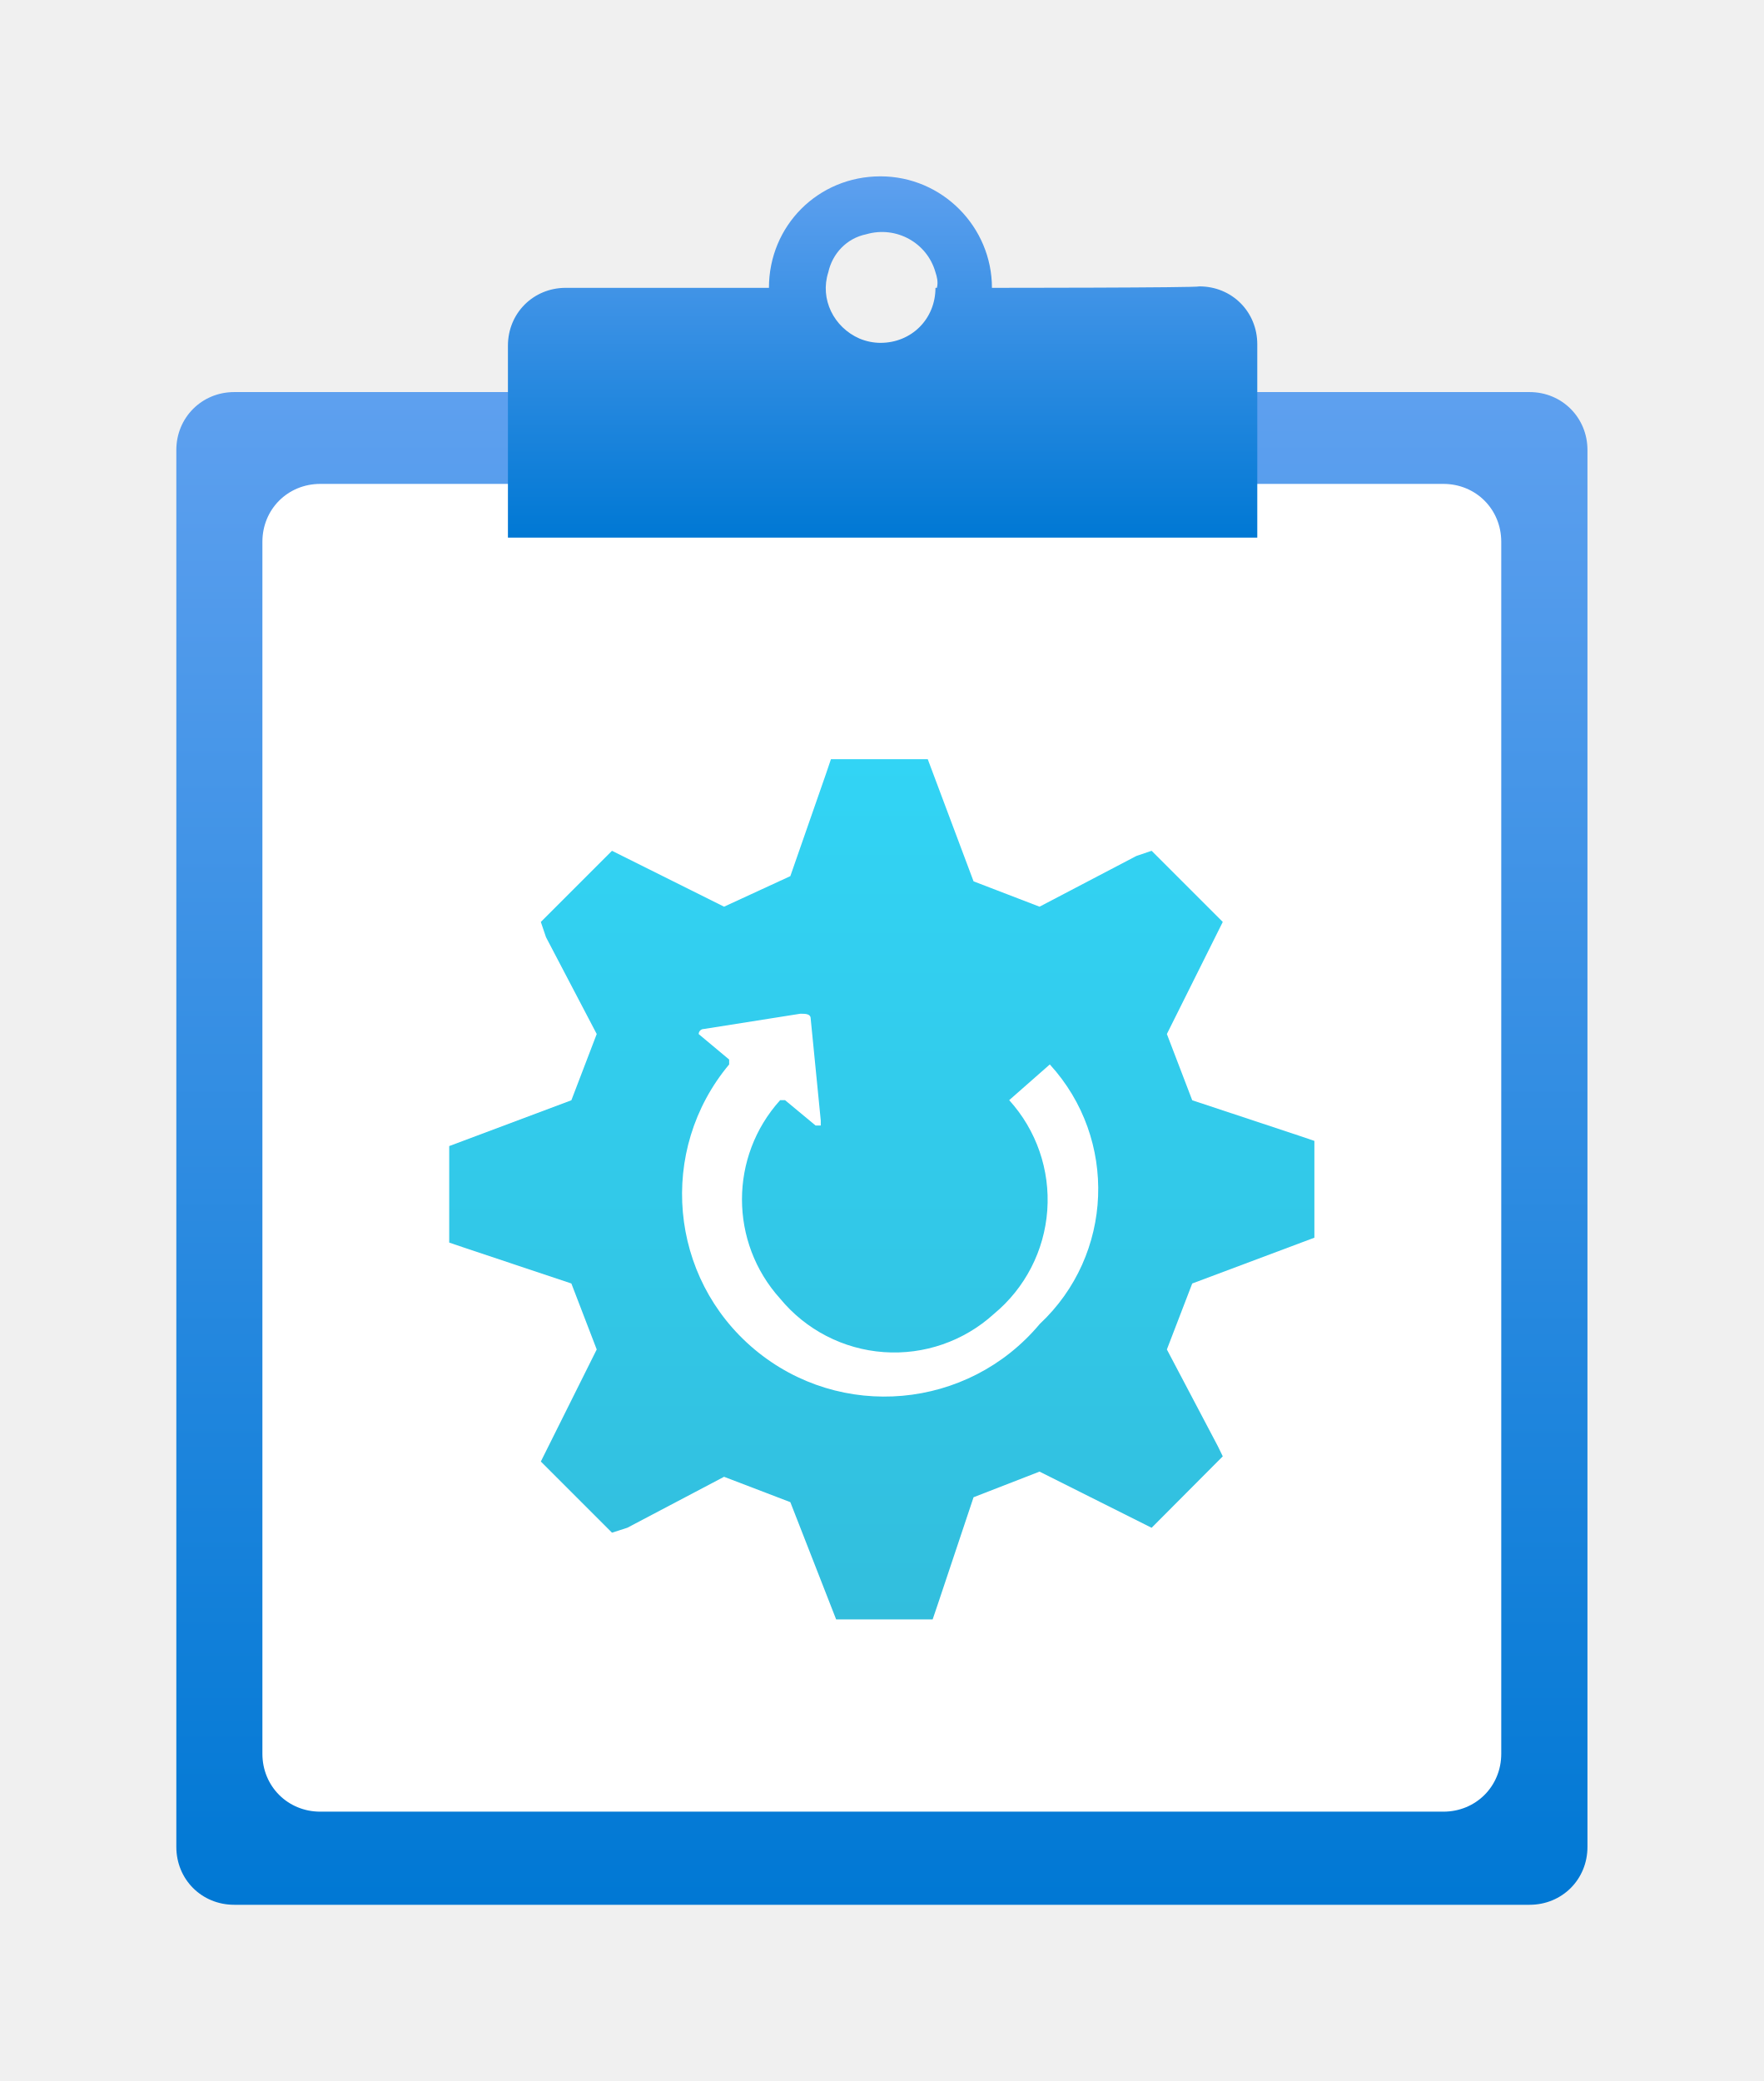
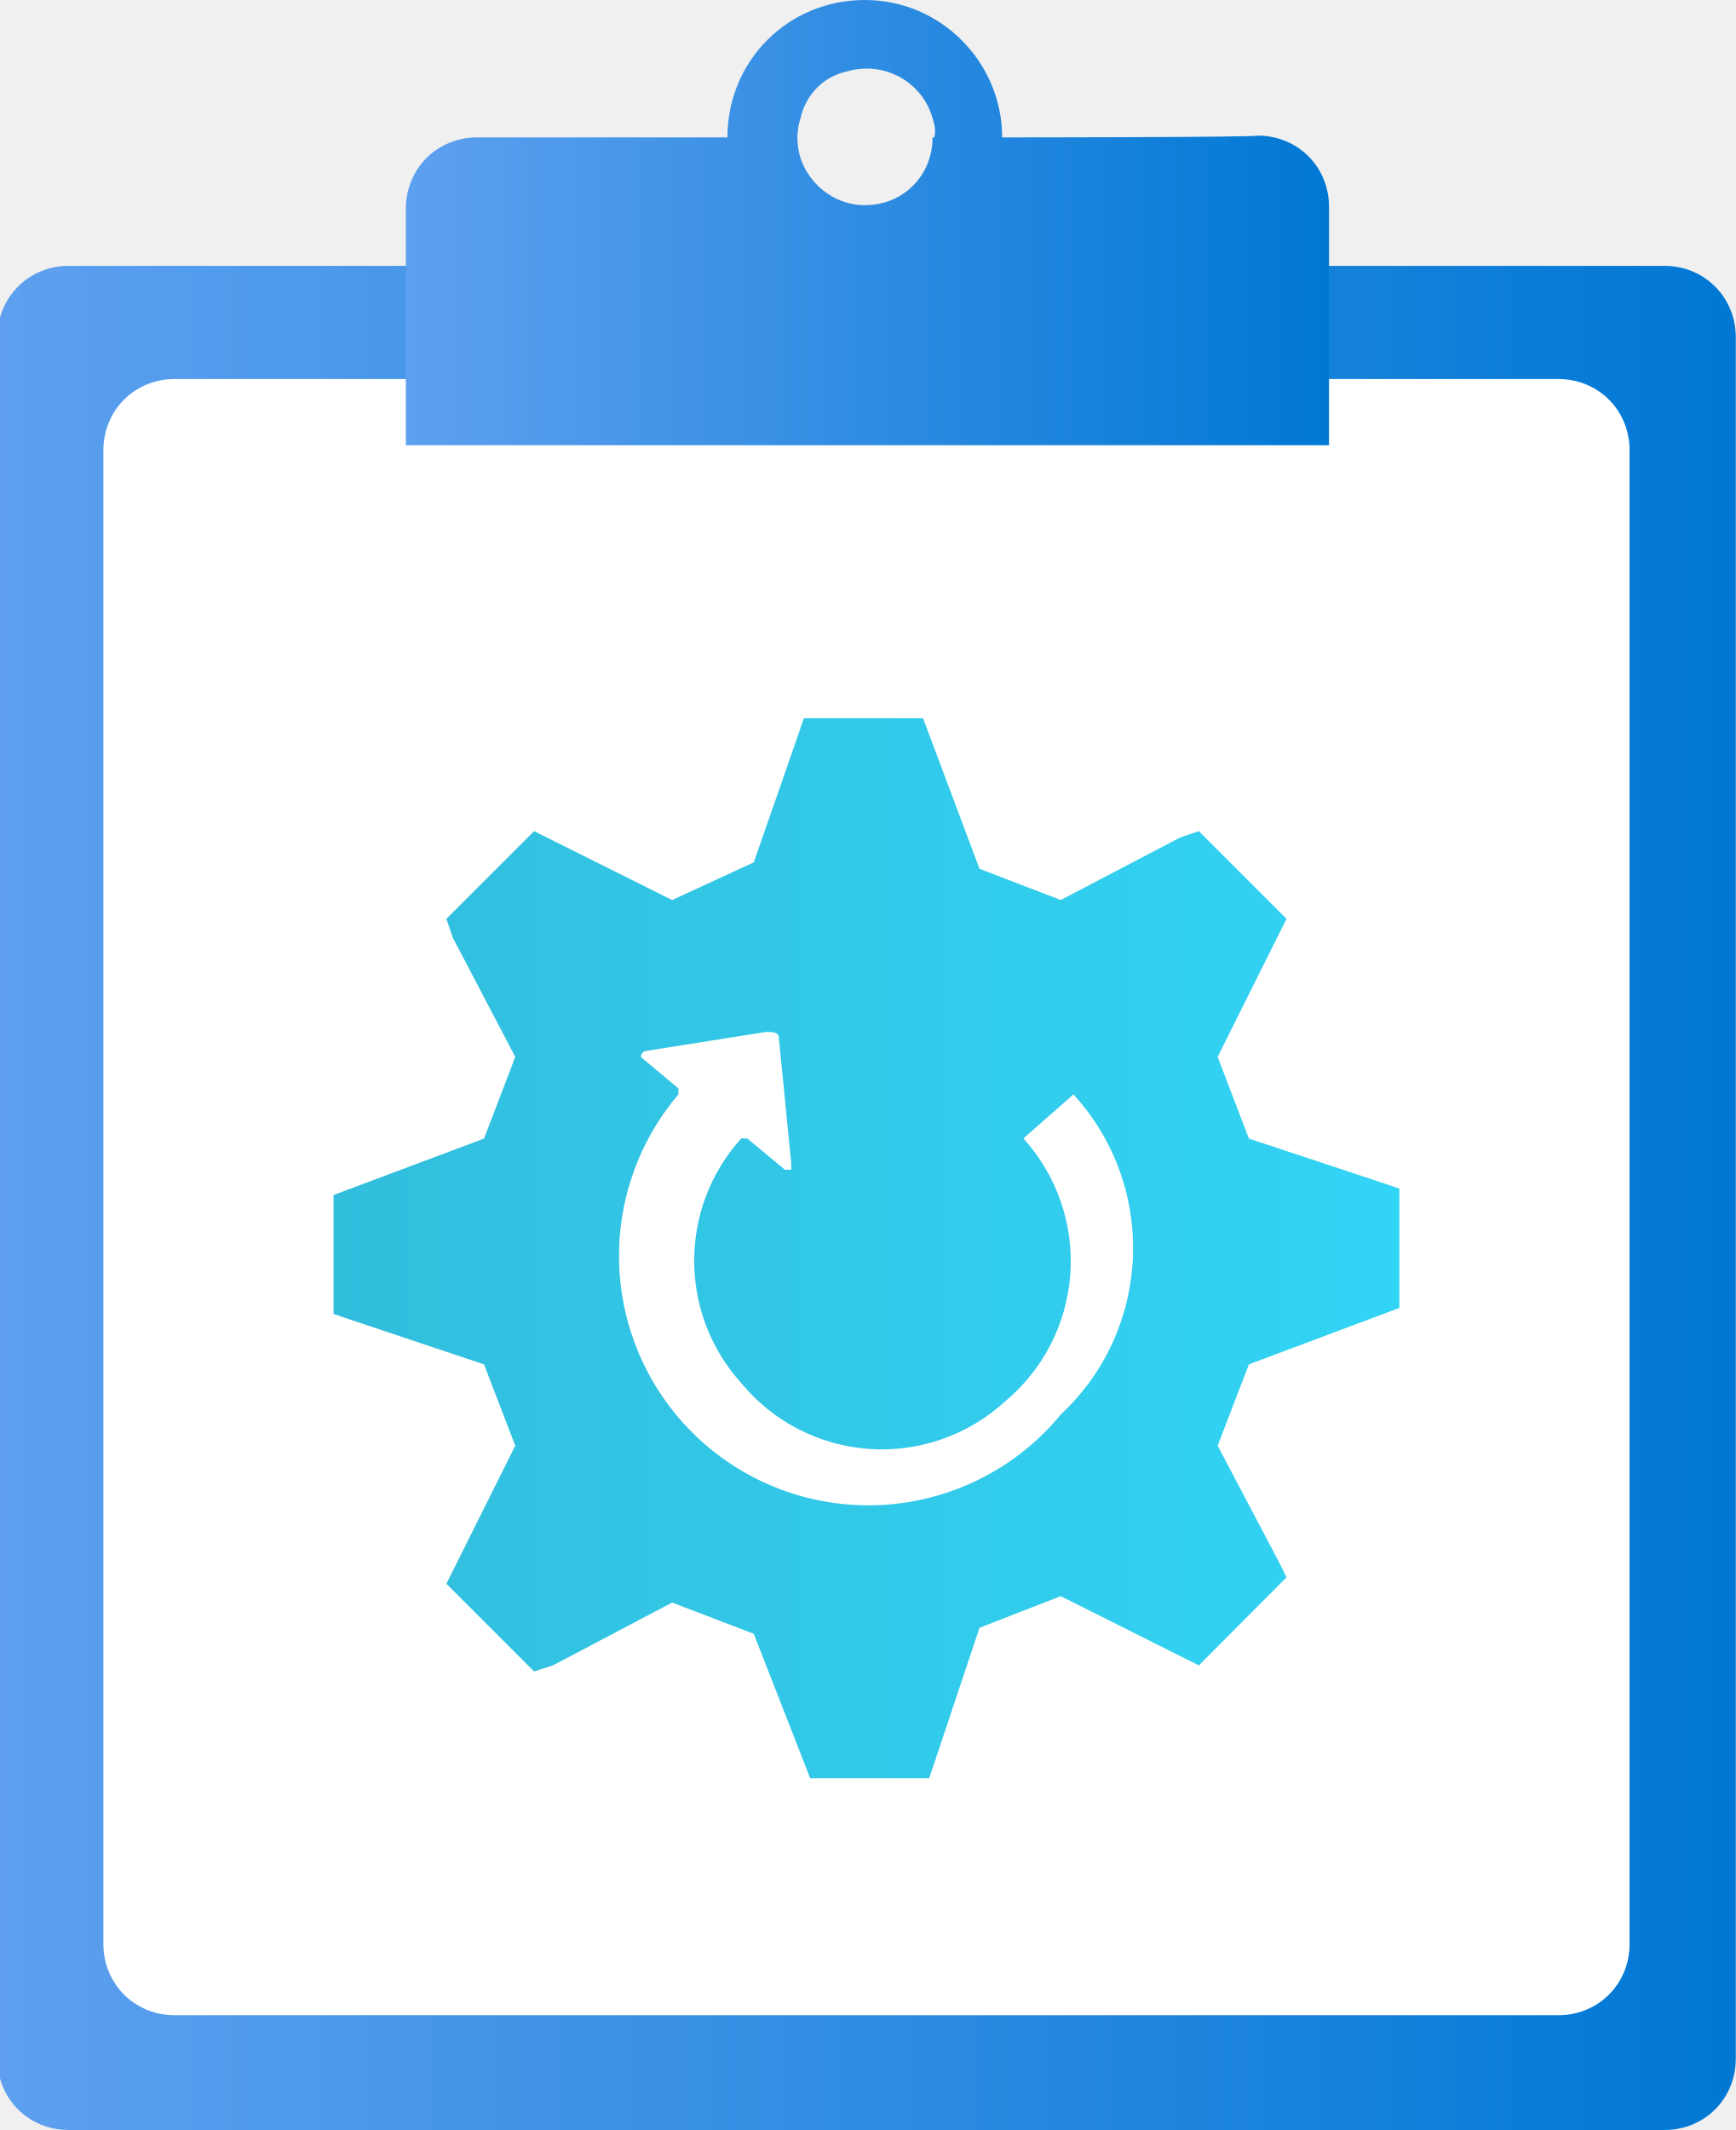
- <svg xmlns="http://www.w3.org/2000/svg" xmlns:ns1="http://schemas.microsoft.com/visio/2003/SVGExtensions/" width="0.85in" height="1.003in" viewBox="0 0 61.217 72.237" xml:space="preserve" color-interpolation-filters="sRGB" class="st5">
+ <svg xmlns="http://www.w3.org/2000/svg" xmlns:ns1="http://schemas.microsoft.com/visio/2003/SVGExtensions/" xmlns:xlink="http://www.w3.org/1999/xlink" width="65.207" height="79.998" viewBox="0 0 48.905 59.999" xml:space="preserve" class="st5" version="1.1" id="svg7160" style="font-size:12px;overflow:visible;color-interpolation-filters:sRGB;fill:none;fill-rule:evenodd;stroke-linecap:square;stroke-miterlimit:3">
  <ns1:documentProperties ns1:langID="1033" ns1:viewMarkup="false" />
-   <style type="text/css">
+   <style type="text/css" id="style7112">
	
		.st1 {fill:url(#grad0-6);stroke:none;stroke-linecap:butt;stroke-width:6.12}
		.st2 {fill:#ffffff;stroke:none;stroke-linecap:butt;stroke-width:6.12}
		.st3 {fill:url(#grad0-15);stroke:none;stroke-linecap:butt;stroke-width:0.75}
		.st4 {fill:#ffffff;stroke:none;stroke-linecap:butt;stroke-width:0.75}
		.st5 {fill:none;fill-rule:evenodd;font-size:12px;overflow:visible;stroke-linecap:square;stroke-miterlimit:3}
	
	</style>
  <defs id="Patterns_And_Gradients">
-     <linearGradient id="grad0-6" x1="0" y1="0" x2="1" y2="0" gradientTransform="rotate(90 0.5 0.5)">
-       <stop offset="0" stop-color="#5ea0ef" stop-opacity="1" />
-       <stop offset="1" stop-color="#0078d4" stop-opacity="1" />
+     <linearGradient id="grad0-6" x1="0" y1="0" x2="1" y2="0" gradientTransform="rotate(90,0.5,0.5)">
+       <stop offset="0" stop-color="#5ea0ef" stop-opacity="1" id="stop7114" />
+       <stop offset="1" stop-color="#0078d4" stop-opacity="1" id="stop7116" />
    </linearGradient>
-     <linearGradient id="grad0-15" x1="0" y1="0" x2="1" y2="0" gradientTransform="rotate(-90 0.5 0.5)">
-       <stop offset="0" stop-color="#32bedd" stop-opacity="1" />
-       <stop offset="1" stop-color="#32d4f5" stop-opacity="1" />
+     <linearGradient id="grad0-15" x1="0" y1="42.5" x2="29.945" y2="42.5" gradientTransform="scale(1.002843,0.9971655)" gradientUnits="userSpaceOnUse">
+       <stop offset="0" stop-color="#32bedd" stop-opacity="1" id="stop7119" />
+       <stop offset="1" stop-color="#32d4f5" stop-opacity="1" id="stop7121" />
    </linearGradient>
+     <linearGradient xlink:href="#grad0-6" id="linearGradient7166" gradientTransform="scale(0.9658026,1.035408)" x1="0" y1="19.055" x2="50.714" y2="19.055" gradientUnits="userSpaceOnUse" />
+     <linearGradient xlink:href="#grad0-6" id="linearGradient7168" gradientTransform="scale(1.440195,0.6943502)" x1="0" y1="85.98" x2="18.06" y2="85.98" gradientUnits="userSpaceOnUse" />
  </defs>
-   <g ns1:mID="0" ns1:index="1" ns1:groupContext="foregroundPage">
+   <g ns1:mID="0" ns1:index="1" ns1:groupContext="foregroundPage" id="g7158" transform="translate(-6.195,-6.1213)">
    <ns1:pageProperties ns1:drawingScale="1" ns1:pageScale="1" ns1:drawingUnits="19" ns1:shadowOffsetX="9" ns1:shadowOffsetY="-9" />
    <g id="group1430-1" transform="translate(6.12,-6.12)" ns1:mID="1430" ns1:groupContext="group">
      <g id="group1016-2" ns1:mID="1016" ns1:groupContext="group">
        <g id="shape1017-3" ns1:mID="1017" ns1:groupContext="shape">
-           <path d="M2.01 19.73 L46.97 19.73 C48.1 19.73 48.98 20.62 48.98 21.74 L48.98 70.23 C48.98 71.36 48.1 72.24 46.97          72.24 L2.01 72.24 C0.88 72.24 0 71.36 0 70.23 L0 21.74 C0 20.62 0.88 19.73 2.01 19.73 Z" class="st1" />
+           <path d="m 2.01,19.73 h 44.96 c 1.13,0 2.01,0.89 2.01,2.01 v 48.49 c 0,1.13 -0.88,2.01 -2.01,2.01 H 2.01 C 0.88,72.24 0,71.36 0,70.23 V 21.74 c 0,-1.12 0.88,-2.01 2.01,-2.01 z" class="st1" id="path7133" style="fill:url(#linearGradient7166);stroke:none;stroke-width:6.12;stroke-linecap:butt" />
        </g>
        <g id="shape1018-7" ns1:mID="1018" ns1:groupContext="shape" transform="translate(2.9876,-3.23248)">
-           <path d="M2.01 26.15 L40.99 26.15 C42.12 26.15 43 27.03 43 28.16 L43 70.23 C43 71.36 42.12 72.24 40.99 72.24          L2.01 72.24 C0.88 72.24 0 71.36 0 70.23 L0 28.16 C0 27.03 0.88 26.15 2.01 26.15 Z" class="st2" />
+           <path d="m 2.01,26.15 h 38.98 c 1.13,0 2.01,0.88 2.01,2.01 v 42.07 c 0,1.13 -0.88,2.01 -2.01,2.01 H 2.01 C 0.88,72.24 0,71.36 0,70.23 V 28.16 c 0,-1.13 0.88,-2.01 2.01,-2.01 z" class="st2" id="path7138" style="fill:#ffffff;stroke:none;stroke-width:6.12;stroke-linecap:butt" />
        </g>
        <g id="shape1019-9" ns1:mID="1019" ns1:groupContext="shape" transform="translate(11.5096,-47.4587)">
-           <path d="M16.8 63.57 C16.8 61.46 15.08 59.7 12.93 59.7 C10.77 59.7 9.06 61.41 9.06 63.57 L2.01 63.57 C0.88 63.57          0 64.45 0 65.58 L0 72.24 L26.01 72.24 L26.01 65.53 C26.01 64.4 25.13 63.52 24 63.52 C23.95 63.57          16.8 63.57 16.8 63.57 ZM12.44 61.71 C13.47 61.41 14.55 62 14.84 63.03 C14.84 63.03 14.84 63.03 14.84          63.03 C14.89 63.18 14.94 63.37 14.89 63.57 L14.84 63.57 C14.84 64.65 14.01 65.48 12.93 65.48 C12.69          65.48 12.44 65.43 12.2 65.33 C11.31 64.94 10.82 63.96 11.12 63.03 C11.26 62.39 11.75 61.85 12.44          61.71 Z" class="st1" />
+           <path d="m 16.8,63.57 c 0,-2.11 -1.72,-3.87 -3.87,-3.87 -2.16,0 -3.87,1.71 -3.87,3.87 H 2.01 C 0.88,63.57 0,64.45 0,65.58 v 6.66 h 26.01 v -6.71 c 0,-1.13 -0.88,-2.01 -2.01,-2.01 -0.05,0.05 -7.2,0.05 -7.2,0.05 z m -4.36,-1.86 c 1.03,-0.3 2.11,0.29 2.4,1.32 0,0 0,0 0,0 0.05,0.15 0.1,0.34 0.05,0.54 h -0.05 c 0,1.08 -0.83,1.91 -1.91,1.91 -0.24,0 -0.49,-0.05 -0.73,-0.15 -0.89,-0.39 -1.38,-1.37 -1.08,-2.3 0.14,-0.64 0.63,-1.18 1.32,-1.32 z" class="st1" id="path7143" style="fill:url(#linearGradient7168);stroke:none;stroke-width:6.12;stroke-linecap:butt" />
        </g>
      </g>
      <g id="shape1413-12" ns1:mID="1413" ns1:groupContext="shape" transform="translate(9.47169,-9.90659)">
-         <path d="M30.03 58.99 L30.03 55.63 L29.5 55.45 L25.79 54.22 L24.91 51.92 L26.85 48.03 L24.38 45.56 L23.85 45.74 L20.49         47.5 L18.2 46.62 L16.61 42.38 L13.25 42.38 L13.07 42.91 L11.84 46.44 L9.54 47.5 L5.65 45.56 L3.18 48.03         L3.36 48.56 L5.12 51.92 L4.24 54.22 L0 55.81 L0 59.16 L0.53 59.34 L4.24 60.58 L5.12 62.87 L3.18 66.76         L5.65 69.23 L6.18 69.06 L9.54 67.29 L11.84 68.17 L13.43 72.24 L16.78 72.24 L16.96 71.71 L18.2 68 L20.49         67.11 L24.38 69.06 L26.85 66.58 L26.68 66.23 L24.91 62.87 L25.79 60.58 L30.03 58.99 Z" class="st3" />
+         <path d="m 30.03,58.99 v -3.36 l -0.53,-0.18 -3.71,-1.23 -0.88,-2.3 1.94,-3.89 -2.47,-2.47 -0.53,0.18 -3.36,1.76 -2.29,-0.88 -1.59,-4.24 h -3.36 l -0.18,0.53 -1.23,3.53 -2.3,1.06 -3.89,-1.94 -2.47,2.47 0.18,0.53 1.76,3.36 -0.88,2.3 L 0,55.81 v 3.35 l 0.53,0.18 3.71,1.24 0.88,2.29 -1.94,3.89 2.47,2.47 0.53,-0.17 3.36,-1.77 2.3,0.88 1.59,4.07 h 3.35 l 0.18,-0.53 1.24,-3.71 2.29,-0.89 3.89,1.95 2.47,-2.48 -0.17,-0.35 -1.77,-3.36 0.88,-2.29 z" class="st3" id="path7149" style="fill:url(#grad0-15);stroke:none;stroke-width:0.75;stroke-linecap:butt" />
      </g>
      <g id="shape1414-16" ns1:mID="1414" ns1:groupContext="shape" transform="translate(18.1284,-19.1806)">
-         <path d="M12.19 62.25 L10.78 63.49 A5.143 5.143 0 0 1 10.25 70.91 A5.134 5.134 0 0 1 2.83 70.38 A5.141         5.141 0 0 1 2.83 63.49 L3 63.49 L4.06 64.37 L4.24 64.37 L4.24 64.2 L3.89 60.66 C3.89 60.49 3.71 60.49         3.53 60.49 L0.18 61.02 a0.177 0.177 -180 0 0 -0.177 0.177 L1.06 62.08 L1.06 62.25 A7.024         7.024 -180 1 0 11.84 71.26 A6.413 6.413 -180 0 0 12.19 62.25 Z" class="st4" />
+         <path d="m 12.19,62.25 -1.41,1.24 a 5.143,5.143 0 0 1 -0.53,7.42 5.134,5.134 0 0 1 -7.42,-0.53 5.141,5.141 0 0 1 0,-6.89 H 3 l 1.06,0.88 H 4.24 V 64.2 L 3.89,60.66 c 0,-0.17 -0.18,-0.17 -0.36,-0.17 L 0.18,61.02 A 0.177,0.177 -180 0 0 0.003,61.197 L 1.06,62.08 v 0.17 a 7.025,7.025 -180 1 0 10.78,9.01 6.413,6.413 -180 0 0 0.35,-9.01 z" class="st4" id="path7154" style="fill:#ffffff;stroke:none;stroke-width:0.75;stroke-linecap:butt" />
      </g>
    </g>
  </g>
</svg>
